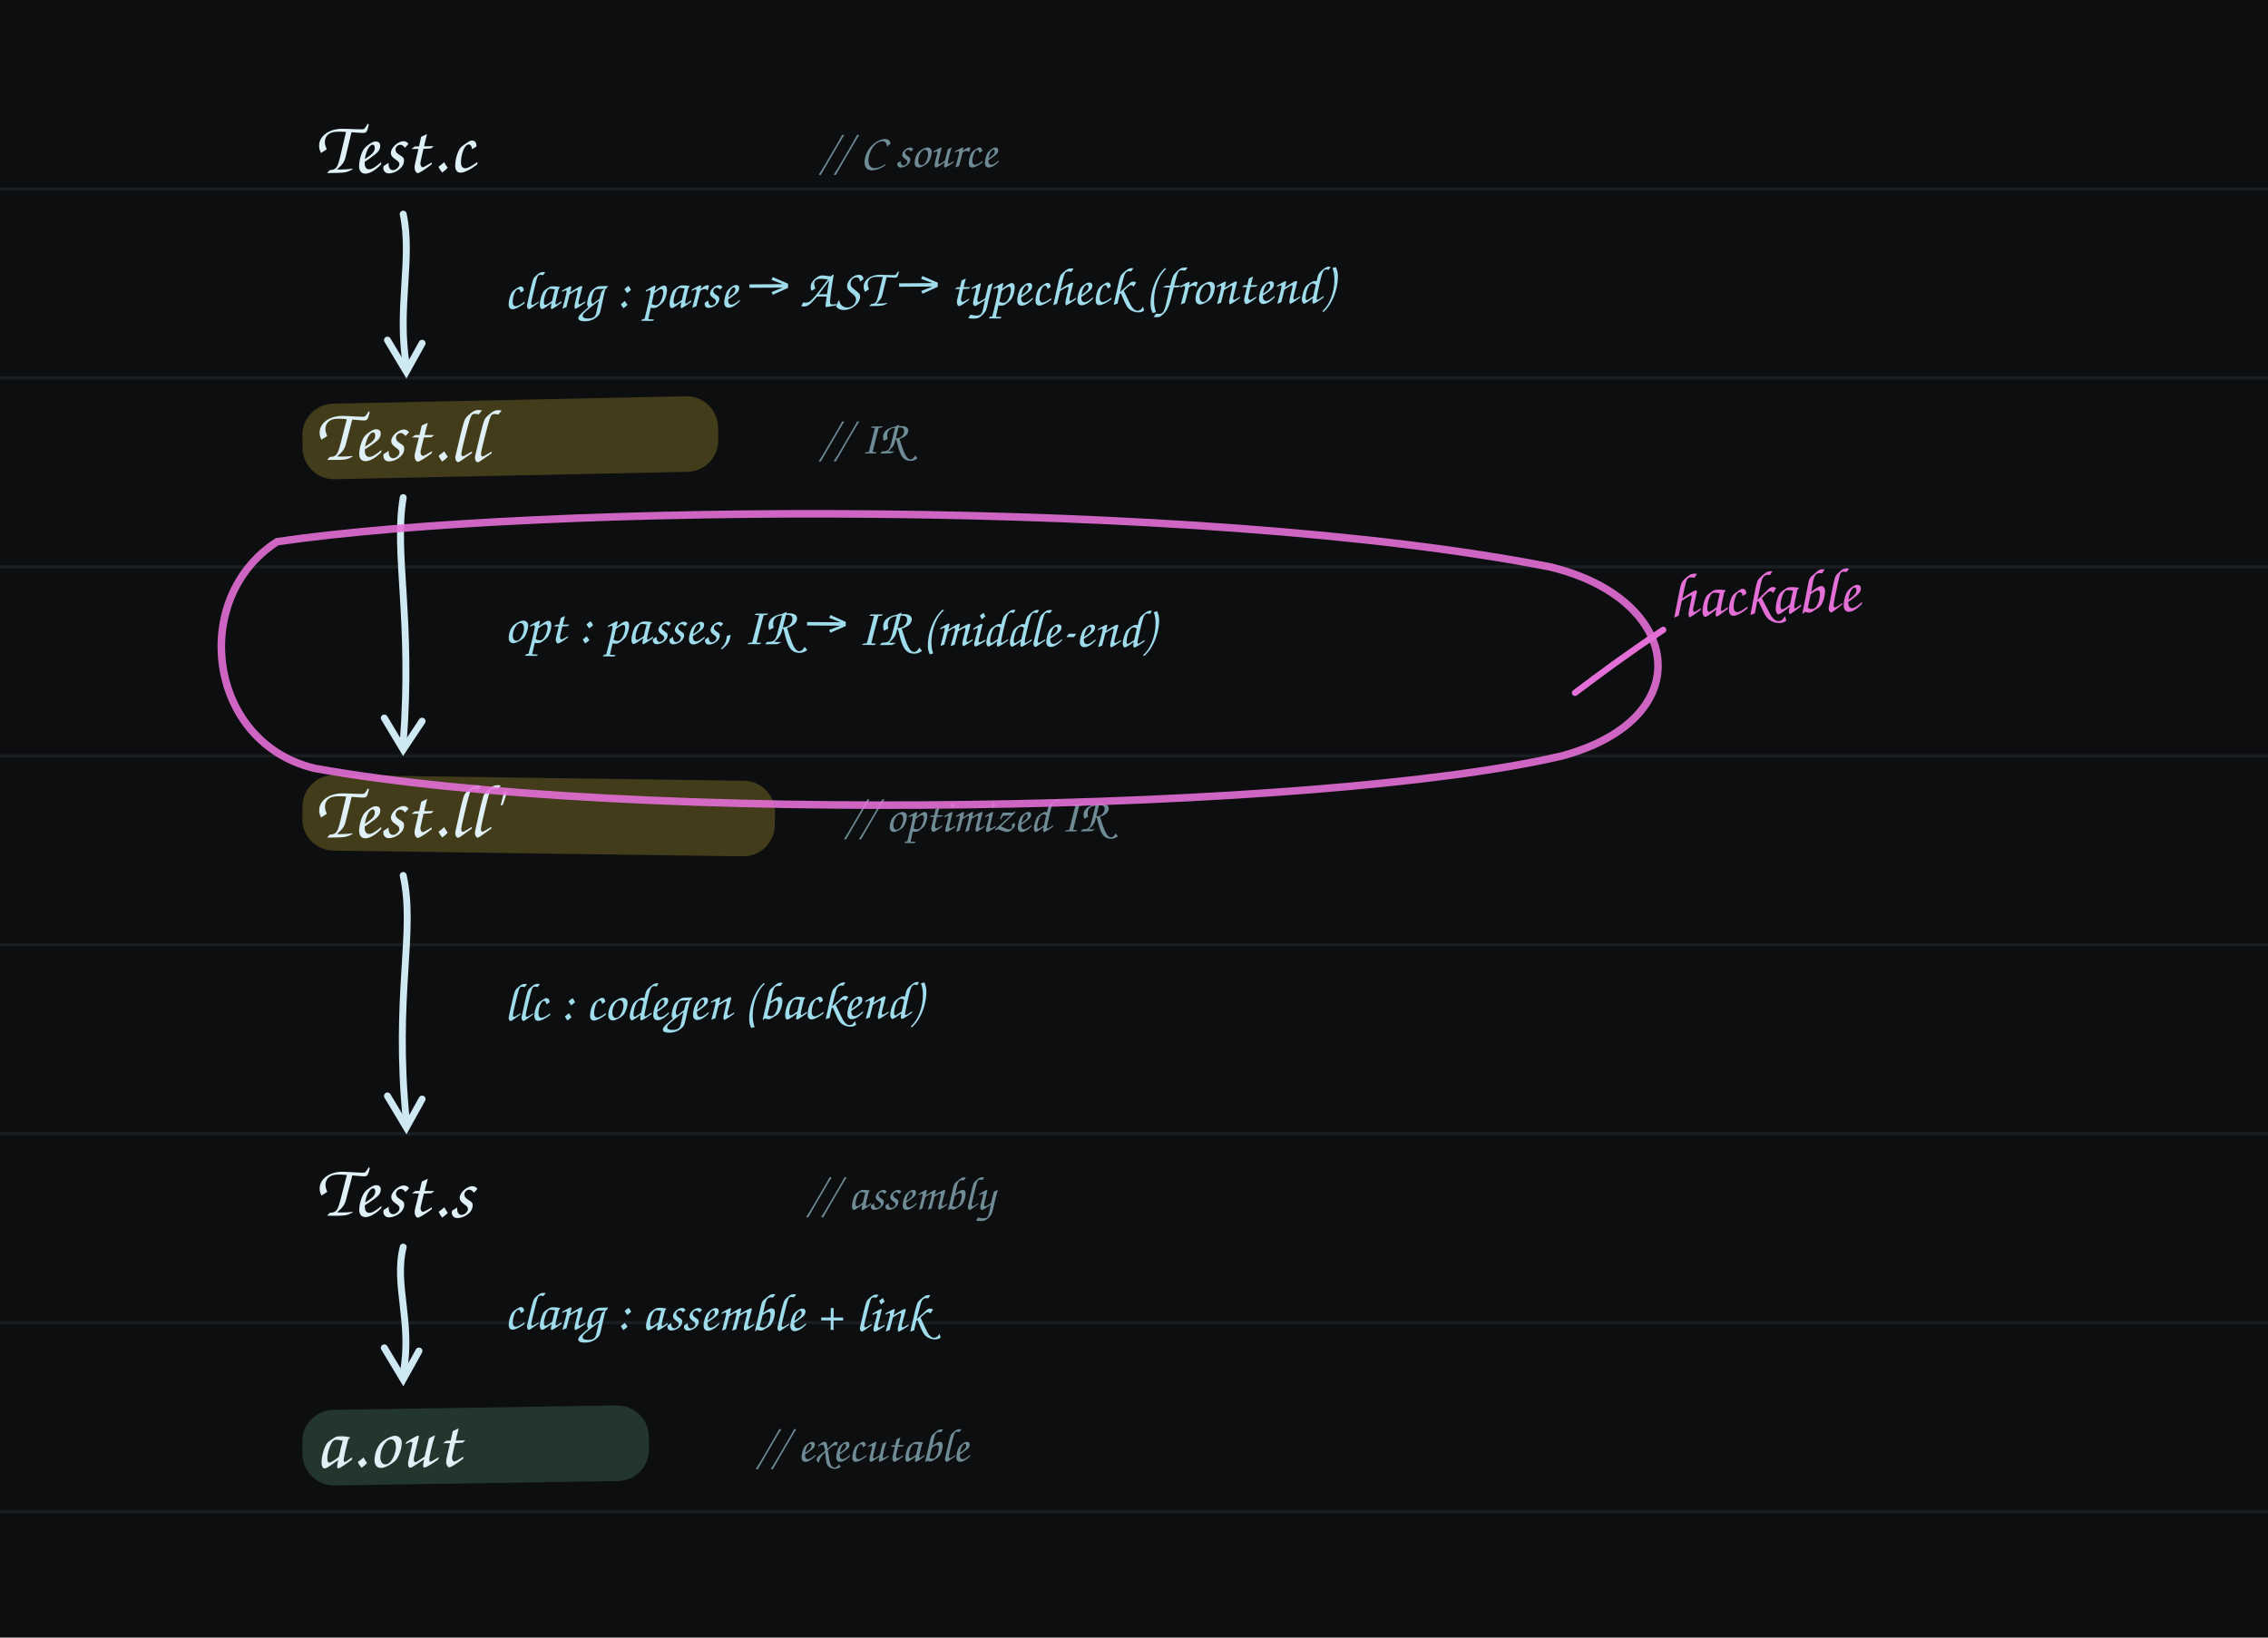
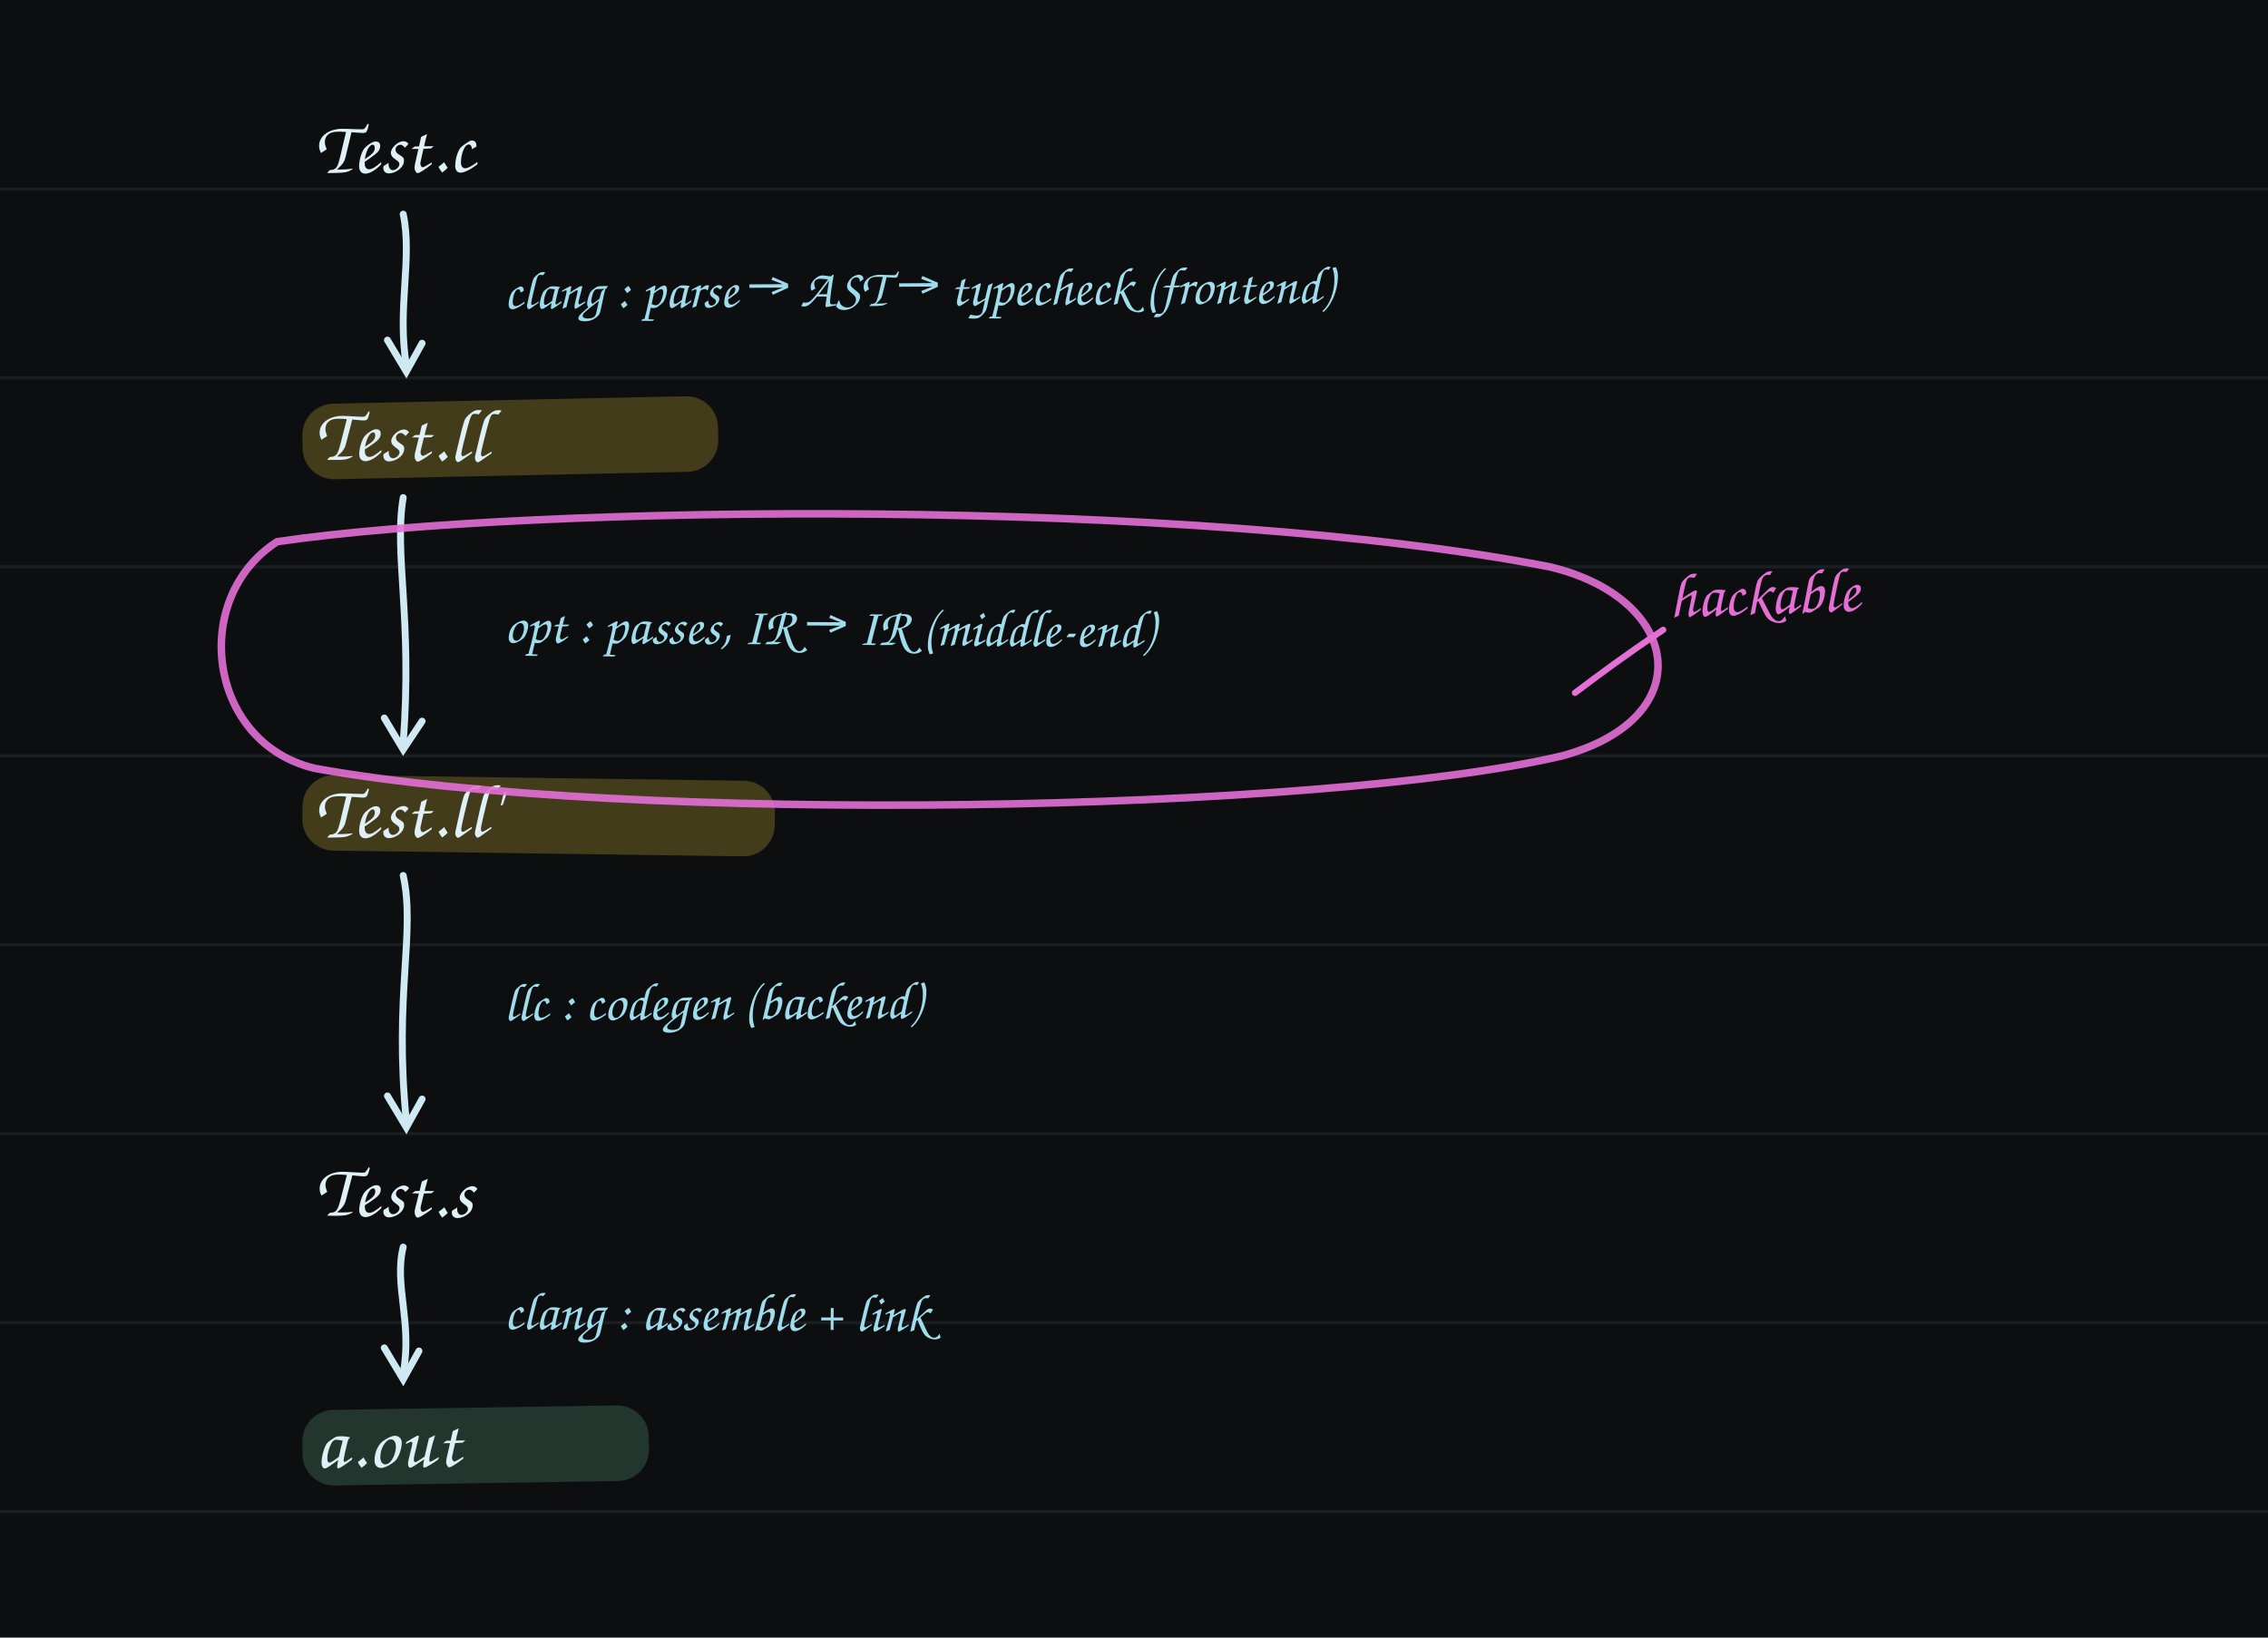
<svg xmlns="http://www.w3.org/2000/svg" width="720" height="520" viewBox="0 0 720 520" role="img">
  <style>
    text{font-family:'Chalkboard SE','Comic Sans MS','Segoe Print','Bradley Hand',cursive;fill:#dff0f7}
    .f{font-size:24px;letter-spacing:.02em}
-     .tag{font-size:15px;fill:#6f8b96}
    .cmd{font-size:17px;fill:#9fdcec}
    .red{font-size:20px;fill:#e46fd6}
  </style>
  <rect width="720" height="520" fill="#0d0e10" />
  <g stroke="#191e23" stroke-width="1">
    <line x1="0" y1="60" x2="720" y2="60" />
    <line x1="0" y1="120" x2="720" y2="120" />
    <line x1="0" y1="180" x2="720" y2="180" />
    <line x1="0" y1="240" x2="720" y2="240" />
    <line x1="0" y1="300" x2="720" y2="300" />
    <line x1="0" y1="360" x2="720" y2="360" />
    <line x1="0" y1="420" x2="720" y2="420" />
    <line x1="0" y1="480" x2="720" y2="480" />
  </g>
  <rect x="96" y="127" width="132" height="24" rx="10" fill="#ffdf3f" opacity="0.22" transform="rotate(-1.2 162 139)" />
  <rect x="96" y="247" width="150" height="24" rx="10" fill="#ffdf3f" opacity="0.22" transform="rotate(0.8 170 259)" />
  <rect x="96" y="447" width="110" height="24" rx="10" fill="#7fd8a4" opacity="0.2" transform="rotate(-0.9 150 459)" />
  <text x="100" y="55" class="f" transform="rotate(-0.6 100 55)">Test.c</text>
-   <text x="260" y="53" class="tag">// C source</text>
  <text x="100" y="146" class="f" transform="rotate(0.5 100 146)">Test.ll</text>
-   <text x="260" y="144" class="tag">// IR</text>
  <text x="100" y="266" class="f" transform="rotate(-0.4 100 266)">Test.ll'</text>
-   <text x="268" y="264" class="tag">// optimized IR</text>
  <text x="100" y="386" class="f" transform="rotate(0.6 100 386)">Test.s</text>
-   <text x="256" y="384" class="tag">// assembly</text>
  <text x="100" y="466" class="f" transform="rotate(-0.5 100 466)">a.out</text>
-   <text x="240" y="464" class="tag">// executable</text>
  <g fill="none" stroke="#cfe9f2" stroke-width="2.2" stroke-linecap="round">
    <path d="M128 68 C 131 82, 126 98, 129 116" />
    <path d="M123 108 L 129 118 L 134 109" />
    <path d="M128 158 C 125 176, 131 196, 128 236" />
    <path d="M122 228 L 128 238 L 134 229" />
    <path d="M128 278 C 132 296, 125 316, 129 356" />
    <path d="M123 348 L 129 358 L 134 349" />
    <path d="M128 396 C 125 408, 131 420, 128 436" />
    <path d="M122 428 L 128 438 L 133 429" />
  </g>
  <text x="160" y="98" class="cmd" transform="rotate(-0.4 160 98)">clang : parse → AST → typecheck  (frontend)</text>
  <text x="160" y="204" class="cmd" transform="rotate(0.4 160 204)">opt : passes, IR → IR  (middle-end)</text>
  <text x="160" y="324" class="cmd" transform="rotate(-0.3 160 324)">llc : codegen  (backend)</text>
  <text x="160" y="422" class="cmd" transform="rotate(0.3 160 422)">clang : assemble + link</text>
  <path d="M88 172 C 60 190, 66 236, 100 244 C 200 262, 420 258, 496 240 C 540 228, 534 190, 492 180 C 380 158, 170 160, 88 172 Z" fill="none" stroke="#e46fd6" stroke-width="2.4" stroke-linecap="round" opacity="0.9" />
  <text x="530" y="196" class="red" transform="rotate(-2 530 196)">hackable</text>
  <path d="M528 200 C 516 208, 508 214, 500 220" fill="none" stroke="#e46fd6" stroke-width="2" stroke-linecap="round" />
</svg>
